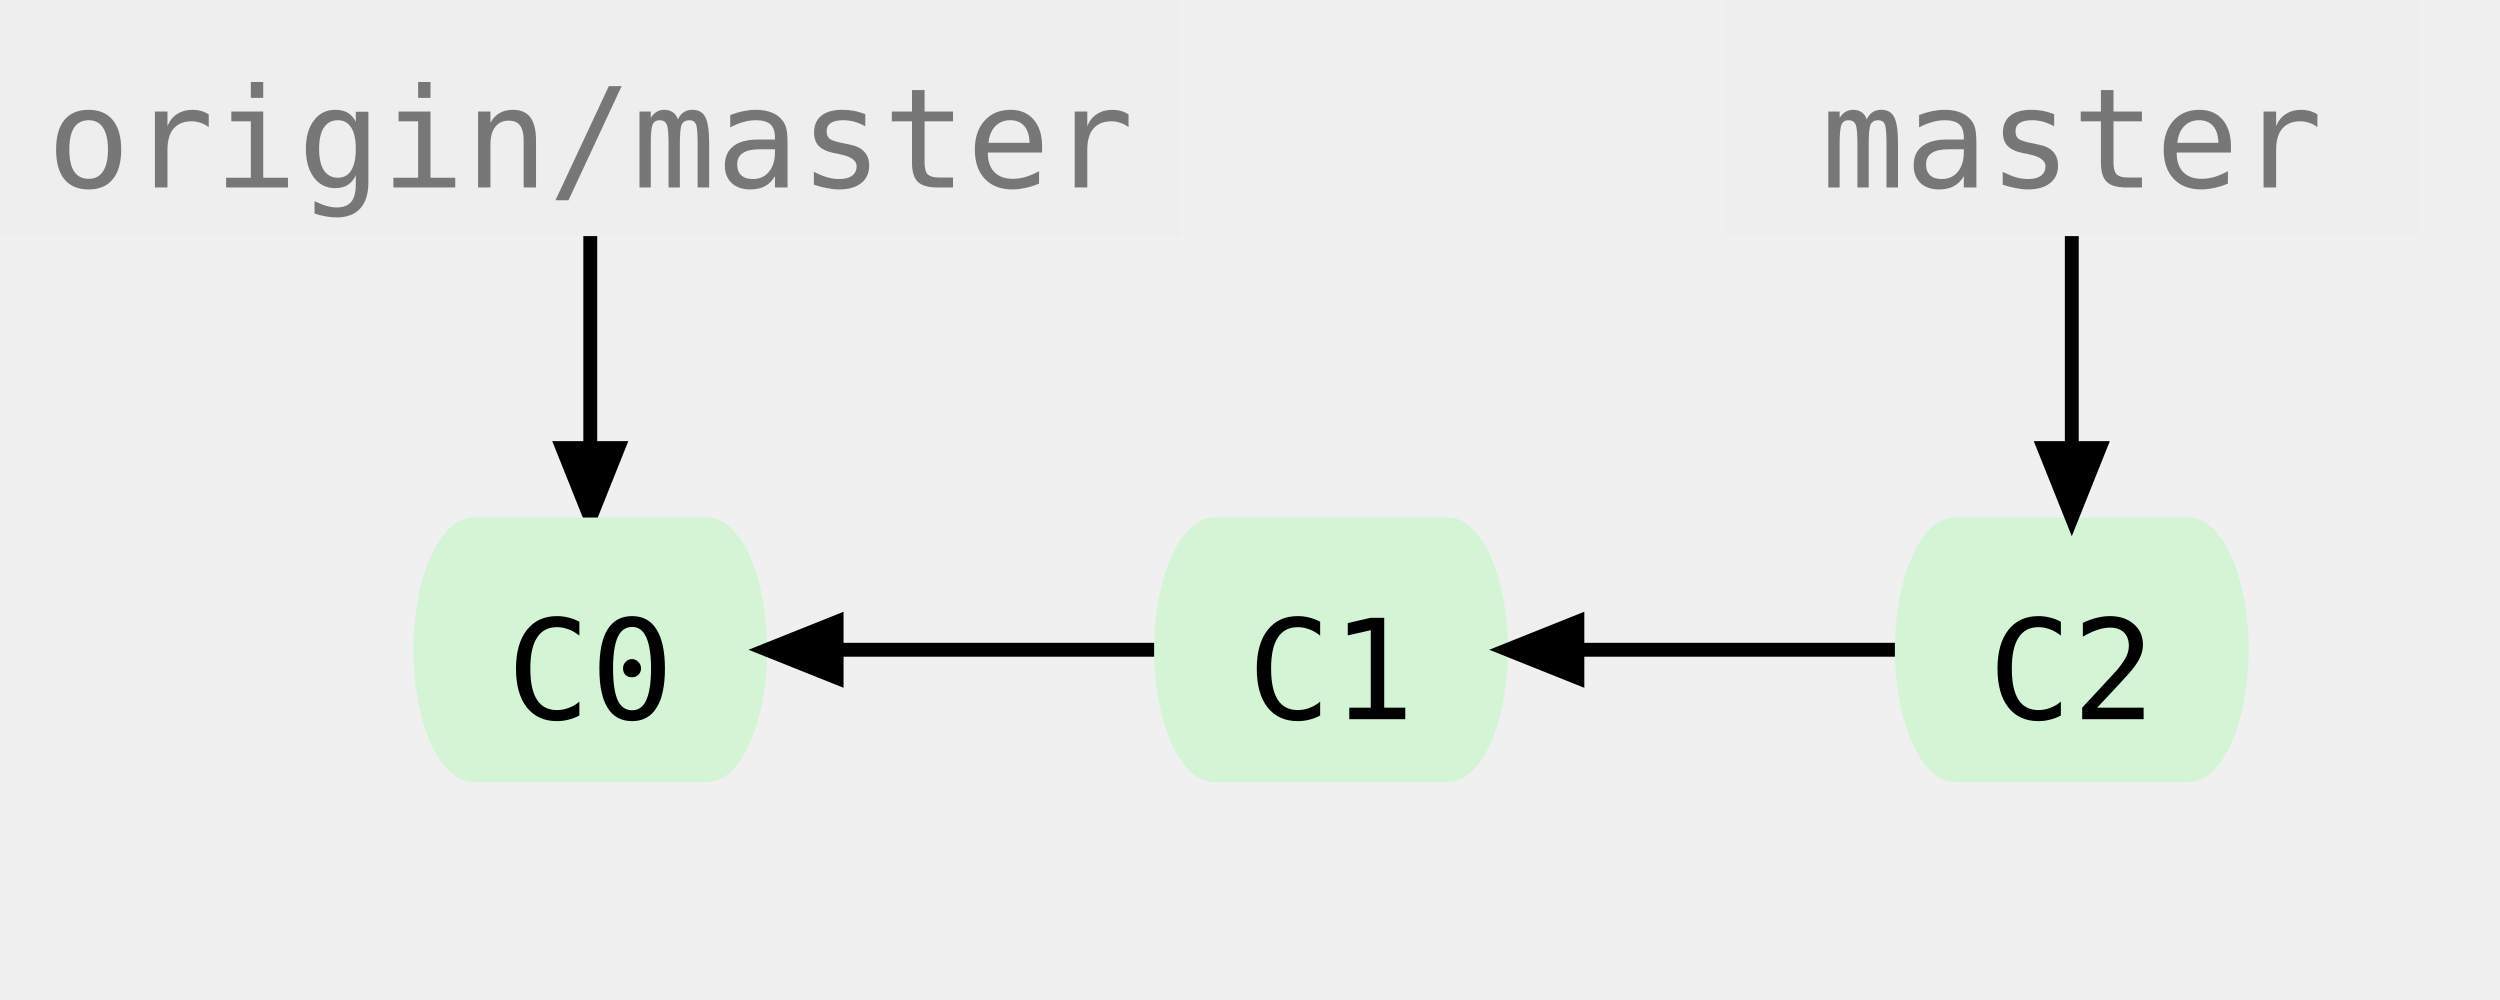
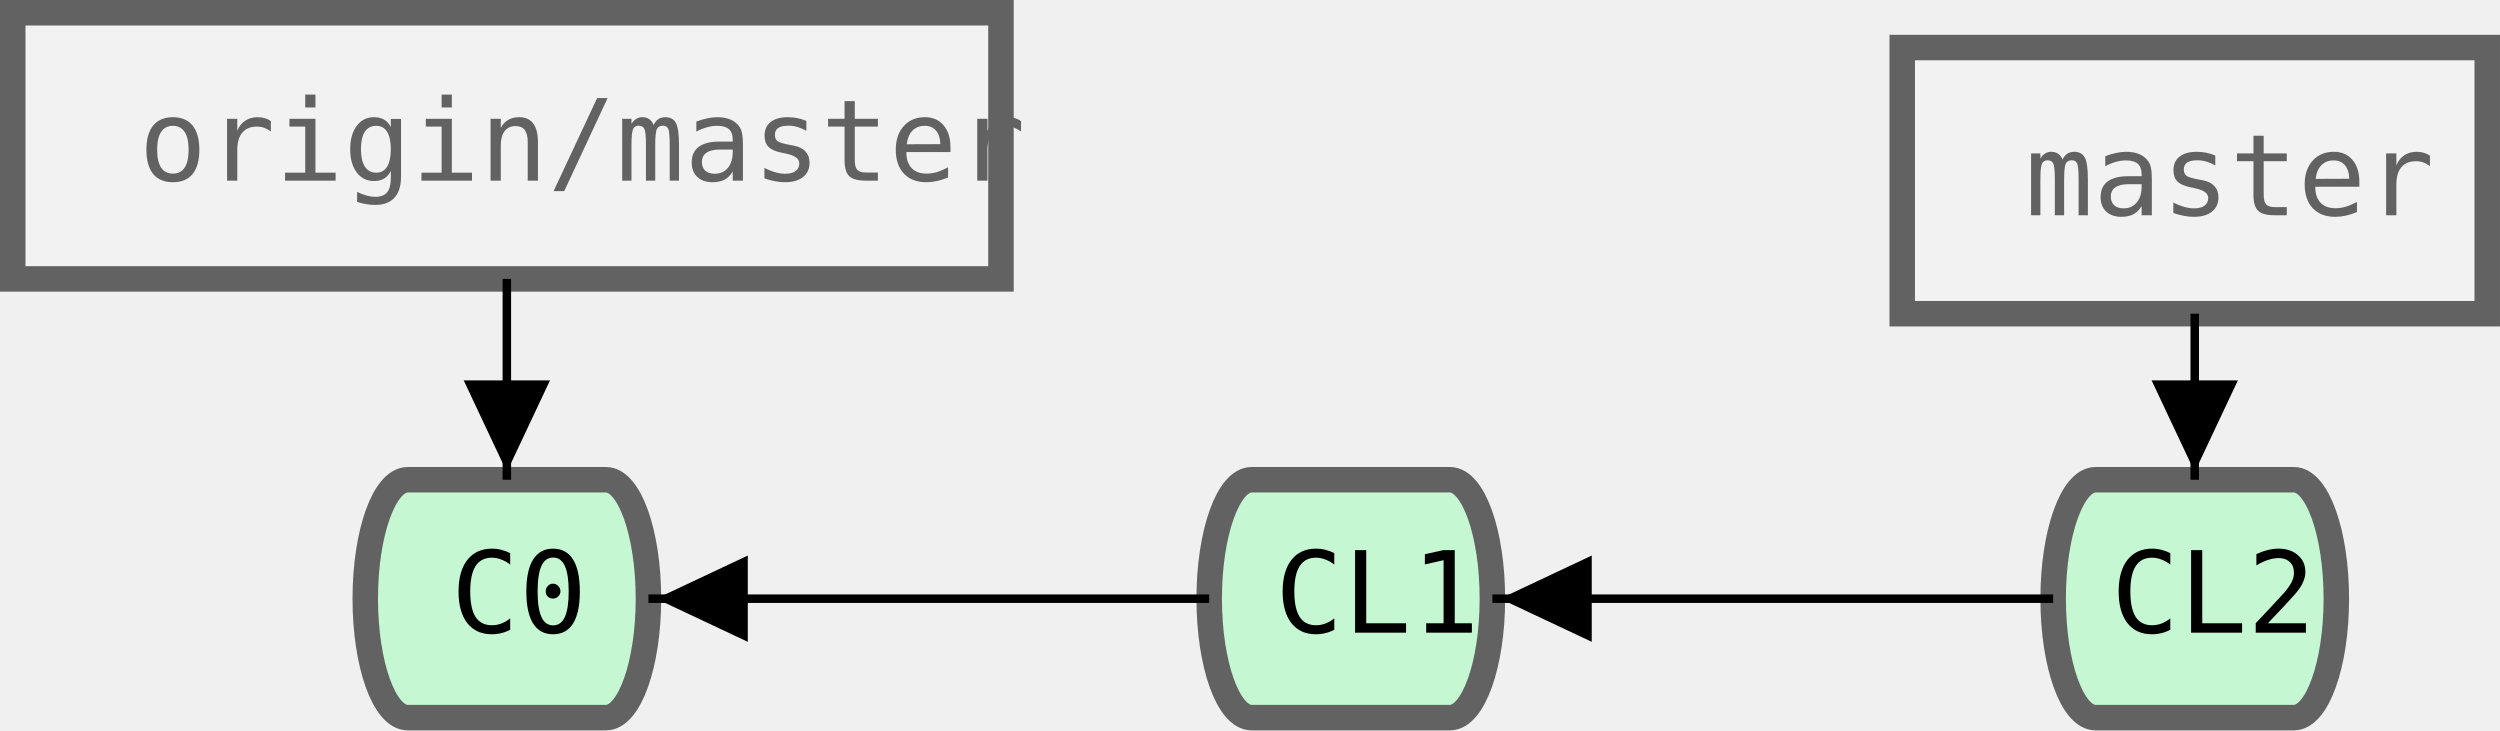
- <svg xmlns="http://www.w3.org/2000/svg" width="180.0" height="72.0">
-   <defs>
-     <marker orient="auto" refY="0.0" refX="0.0" id="Arrow1Lend_000000_1.000000px" style="overflow:visible;">
-       <path id="path_Arrow1Lend_000000_1.000000px" d="M -5,0.0 L -5,-2.0 L 0.0,0.0 L -5,2.0 z " style="fill:#000000;fill-rule:evenodd;stroke:#000000;stroke-width:1.0px;marker-start:none;" transform="scale(1)" />
+ <svg xmlns="http://www.w3.org/2000/svg" width="294.269" height="85.97" version="1.1" id="svg49" xml:space="preserve">
+   <defs id="defs4">
+     <marker orient="auto" refY="0" refX="0" id="Arrow1Lend_000000_1.000000px" style="overflow:visible">
+       <path id="path_Arrow1Lend_000000_1.000000px" d="M -5,0 V -2 L 0,0 -5,2 Z" style="fill:#000000;fill-rule:evenodd;stroke:#000000;stroke-width:1px;marker-start:none" />
+     </marker>
+     <rect x="318.086" y="219.016" width="10.384" height="29.798" id="rect3302" />
+     <marker orient="auto" refY="0" refX="0" id="Arrow1Lend_000000_1.000000px-6" style="overflow:visible">
+       <path id="path_Arrow1Lend_000000_1.000000px-7" d="M -5,0 V -2 L 0,0 -5,2 Z" style="fill:#000000;fill-rule:evenodd;stroke:#000000;stroke-width:1px;marker-start:none" />
+     </marker>
+     <marker style="overflow:visible" id="TriangleStart-0-1-2" refX="4" refY="0" orient="auto-start-reverse" markerWidth="10.784" markerHeight="10.155" viewBox="0 0 5.324 6.155" preserveAspectRatio="none">
+       <path transform="scale(0.5)" style="fill:context-stroke;fill-rule:evenodd;stroke:context-stroke;stroke-width:1pt" d="M 5.77,0 -2.88,5 V -5 Z" id="path135-8-9-67" />
+     </marker>
+     <marker style="overflow:visible" id="TriangleStart-0-1-98" refX="4" refY="0" orient="auto-start-reverse" markerWidth="10.784" markerHeight="10.155" viewBox="0 0 5.324 6.155" preserveAspectRatio="none">
+       <path transform="scale(0.5)" style="fill:context-stroke;fill-rule:evenodd;stroke:context-stroke;stroke-width:1pt" d="M 5.77,0 -2.88,5 V -5 Z" id="path135-8-9-7" />
+     </marker>
+     <marker style="overflow:visible" id="TriangleStart-0-1-91-8" refX="4" refY="0" orient="auto-start-reverse" markerWidth="10.784" markerHeight="10.155" viewBox="0 0 5.324 6.155" preserveAspectRatio="none">
+       <path transform="scale(0.5)" style="fill:context-stroke;fill-rule:evenodd;stroke:context-stroke;stroke-width:1pt" d="M 5.77,0 -2.88,5 V -5 Z" id="path135-8-9-07-04" />
+     </marker>
+     <marker style="overflow:visible" id="TriangleStart-0-1-91-8-5" refX="4" refY="0" orient="auto-start-reverse" markerWidth="10.784" markerHeight="10.155" viewBox="0 0 5.324 6.155" preserveAspectRatio="none">
+       <path transform="scale(0.5)" style="fill:context-stroke;fill-rule:evenodd;stroke:context-stroke;stroke-width:1pt" d="M 5.77,0 -2.88,5 V -5 Z" id="path135-8-9-07-04-3" />
    </marker>
  </defs>
-   <g transform="translate(-4.29709,-4.78577)">
-     <g style="fill:#fff;stroke:#000000;stroke-width:1px">
-       <rect id="1365" width="25.473" height="19.042" x="87.395" y="42.048" rx="4.277" ry="9.521" style="fill:#d3f5d6;stroke:none;stroke-width:3px" />
-       <text id="1365_text" x="87.395" y="42.048" style="fill:#000000;stroke:#000000;stroke-width:0;font-family: Inconsolata;font-size:10px">
-         <tspan id="1365_line1" text-anchor="middle" x="100.132" y="56.569" text-align="center" font-family="Inconsolata" font-size="10.0px" fill="#000000" stroke="#000000">C1</tspan>
-       </text>
-       <rect id="1366" width="85.0" height="17.0" x="4.297" y="4.786" style="fill:#eeeeee;stroke:none;stroke-width:2px" />
-       <text id="1366_text" x="14.297" y="7.786" style="fill:#cccccc;stroke:#cccccc;stroke-width:0;font-family: Inconsolata;font-size:10px">
-         <tspan id="1366_line1" text-anchor="middle" x="46.797" y="18.286" text-align="center" font-family="Inconsolata" font-size="10.0px" fill="#777777" stroke="#777777">origin/master</tspan>
-       </text>
-       <path id="1367" style="stroke:#000000;marker-end:url(#Arrow1Lend_000000_1.000000px);marker-start:none;fill:none" d="M 46.797,21.786 L 46.797,42.048" />
-       <rect id="1368" width="25.473" height="19.042" x="34.061" y="42.048" rx="4.277" ry="9.521" style="fill:#d3f5d6;stroke:none;stroke-width:3px" />
-       <text id="1368_text" x="34.061" y="42.048" style="fill:#000000;stroke:#000000;stroke-width:0;font-family: Inconsolata;font-size:10px">
-         <tspan id="1368_line1" text-anchor="middle" x="46.797" y="56.569" text-align="center" font-family="Inconsolata" font-size="10.0px" fill="#000000" stroke="#000000">C0</tspan>
-       </text>
-       <path id="1369" style="stroke:#000000;marker-end:url(#Arrow1Lend_000000_1.000000px);marker-start:none;fill:none" d="M 87.395,51.569 L 59.533,51.569" />
-       <rect id="1372" width="25.473" height="19.042" x="140.729" y="42.048" rx="4.277" ry="9.521" style="fill:#d3f5d6;stroke:none;stroke-width:3px" />
-       <text id="1372_text" x="140.729" y="42.048" style="fill:#000000;stroke:#000000;stroke-width:0;font-family: Inconsolata;font-size:10px">
-         <tspan id="1372_line1" text-anchor="middle" x="153.465" y="56.569" text-align="center" font-family="Inconsolata" font-size="10.0px" fill="#000000" stroke="#000000">C2</tspan>
-       </text>
-       <path id="1373" style="stroke:#000000;marker-end:url(#Arrow1Lend_000000_1.000000px);marker-start:none;fill:none" d="M 140.729,51.569 L 112.868,51.569" />
-       <rect id="1407" width="50.0" height="17.0" x="128.466" y="4.786" style="fill:#eeeeee;stroke:none;stroke-width:2px" />
-       <text id="1407_text" x="138.466" y="7.786" style="fill:#cccccc;stroke:#cccccc;stroke-width:0;font-family: Inconsolata;font-size:10px">
-         <tspan id="1407_line1" text-anchor="middle" x="153.466" y="18.286" text-align="center" font-family="Inconsolata" font-size="10.0px" fill="#777777" stroke="#777777">master</tspan>
-       </text>
-       <path id="1408" style="stroke:#000000;marker-end:url(#Arrow1Lend_000000_1.000000px);marker-start:none;fill:none" d="M 153.466,21.786 L 153.466,42.048" />
-     </g>
+   <g id="g_c1" style="stroke:#626262;stroke-width:3;stroke-dasharray:none;stroke-opacity:1" transform="translate(2.535151,-51.71722)">
+     <path d="m 144.797,108.187 h 23.333 c 2.76,0 5,6.272 5,14 0,7.728 -2.24,14 -5,14 h -23.333 c -2.761,0 -5,-6.272 -5,-14 0,-7.728 2.239,-14 5,-14" style="fill:#c5f7d2;fill-opacity:1;fill-rule:nonzero;stroke:#626262;stroke-width:3;stroke-dasharray:none;stroke-opacity:1" id="b_c1" />
+     <text xml:space="preserve" style="font-variant:normal;font-weight:normal;font-size:13.333px;font-family:Inconsolata;-inkscape-font-specification:Inconsolata;writing-mode:lr-tb;fill:#000000;fill-opacity:1;fill-rule:nonzero;stroke:none;stroke-width:3;stroke-dasharray:none;stroke-opacity:1" id="t_c1" x="147.537" y="126.187">
+       <tspan x="147.537" id="tspan34585" style="stroke:none;stroke-width:3;stroke-dasharray:none;stroke-opacity:1" y="126.187">CL1</tspan>
+     </text>
  </g>
+   <g id="g_c0" style="stroke:#626262;stroke-width:3;stroke-dasharray:none;stroke-opacity:1" transform="translate(3.438621,-51.71722)">
+     <path d="m 44.555,108.187 h 23.333 c 2.76,0 5,6.272 5,14 0,7.728 -2.24,14 -5,14 H 44.555 c -2.76,0 -5,-6.272 -5,-14 0,-7.728 2.24,-14 5,-14" style="fill:#c5f7d2;fill-opacity:1;fill-rule:nonzero;stroke:#626262;stroke-width:3;stroke-dasharray:none;stroke-opacity:1" id="b_c0" />
+     <text xml:space="preserve" style="font-variant:normal;font-weight:normal;font-size:13.333px;font-family:Inconsolata;-inkscape-font-specification:Inconsolata;writing-mode:lr-tb;fill:#000000;fill-opacity:1;fill-rule:nonzero;stroke:none;stroke-width:3;stroke-dasharray:none;stroke-opacity:1" id="t_c0" x="49.629" y="126.187">
+       <tspan x="49.629 56.295" y="126.187" id="tspan34593" style="stroke:none;stroke-width:3;stroke-dasharray:none;stroke-opacity:1">C0</tspan>
+     </text>
+   </g>
+   <g id="g_c2" style="stroke:#626262;stroke-width:3;stroke-dasharray:none;stroke-opacity:1" transform="translate(30.85915,-51.71722)">
+     <path d="m 215.812,108.187 h 23.333 c 2.76,0 5,6.272 5,14 0,7.728 -2.24,14 -5,14 h -23.333 c -2.76,0 -5,-6.272 -5,-14 0,-7.728 2.24,-14 5,-14" style="fill:#c5f7d2;fill-opacity:1;fill-rule:nonzero;stroke:#626262;stroke-width:3;stroke-dasharray:none;stroke-opacity:1" id="b_c2" />
+     <text xml:space="preserve" style="font-variant:normal;font-weight:normal;font-size:13.333px;font-family:Inconsolata;-inkscape-font-specification:Inconsolata;writing-mode:lr-tb;fill:#000000;fill-opacity:1;fill-rule:nonzero;stroke:none;stroke-width:3;stroke-dasharray:none;stroke-opacity:1" id="t_c2" x="217.619" y="126.187">
+       <tspan x="217.619" y="126.187" id="tspan34607" style="stroke:none;stroke-width:3;stroke-dasharray:none;stroke-opacity:1">CL2</tspan>
+     </text>
+   </g>
+   <g id="g_master_h2" transform="translate(-451.1667,-155.0577)" style="stroke:#626262;stroke-width:3;stroke-dasharray:none;stroke-opacity:1">
+     <path d="m 452.667,187.887 h 116.321 v -31.329 H 452.667 Z" style="fill:#f1f2f1;fill-opacity:1;fill-rule:nonzero;stroke:#626262;stroke-width:3;stroke-dasharray:none;stroke-opacity:1" id="b_master_h2" />
+     <text xml:space="preserve" style="font-variant:normal;font-weight:normal;font-size:13.333px;font-family:Inconsolata;-inkscape-font-specification:Inconsolata;writing-mode:lr-tb;fill:#626262;fill-opacity:1;fill-rule:nonzero;stroke:none;stroke-width:3;stroke-dasharray:none;stroke-opacity:1" id="t_master_h2" x="467.507" y="176.322">
+       <tspan id="tspan34577-2-1-5-0" style="fill:#626262;fill-opacity:1;stroke:none;stroke-width:3;stroke-dasharray:none;stroke-opacity:1" x="467.507" y="176.322">origin/master</tspan>
+     </text>
+     <text xml:space="preserve" transform="translate(213.2849,-72.9728)" id="text3300" style="font-weight:bold;font-size:28px;line-height:125%;font-family:'Open Sans';-inkscape-font-specification:'Open Sans Bold';letter-spacing:0px;word-spacing:0px;white-space:pre;shape-inside:url(#rect3302);display:inline;fill:none;stroke:#000000;stroke-width:1px;stroke-linecap:butt;stroke-linejoin:miter;stroke-opacity:1" />
+   </g>
+   <g id="g_master_s4" transform="translate(-228.8208,-150.7539)" style="stroke:#626262;stroke-width:3;stroke-dasharray:none;stroke-opacity:1">
+     <path d="m 452.728,187.68 h 68.861 v -31.329 h -68.861 z" style="fill:#f1f2f1;fill-opacity:1;fill-rule:nonzero;stroke:#626262;stroke-width:3;stroke-dasharray:none;stroke-opacity:1" id="b_master_s4" />
+     <text xml:space="preserve" style="font-variant:normal;font-weight:normal;font-size:13.333px;font-family:Inconsolata;-inkscape-font-specification:Inconsolata;writing-mode:lr-tb;fill:#626262;fill-opacity:1;fill-rule:nonzero;stroke:none;stroke-width:3;stroke-dasharray:none;stroke-opacity:1" id="t_master_s4" x="467.192" y="176.089">
+       <tspan x="467.192 473.859 480.525 487.192 493.859 500.525" y="176.089" id="tspan34577-2-6" style="fill:#626262;fill-opacity:1;stroke:none;stroke-width:3;stroke-dasharray:none;stroke-opacity:1">master</tspan>
+       <tspan x="467.192 473.859 480.525 487.192 493.859 500.525" y="176.089" style="fill:#626262;fill-opacity:1;stroke:none;stroke-width:3;stroke-dasharray:none;stroke-opacity:1" id="tspan35271" />
+     </text>
+   </g>
+   <path style="display:inline;fill:none;fill-rule:evenodd;stroke:#000000;stroke-width:1px;stroke-linecap:butt;stroke-linejoin:miter;stroke-opacity:1;marker-end:url(#TriangleStart-0-1-2)" d="M 241.671,70.47 H 175.666" id="a_1-1-6-56" />
+   <path style="display:inline;fill:none;fill-rule:evenodd;stroke:#000000;stroke-width:1px;stroke-linecap:butt;stroke-linejoin:miter;stroke-opacity:1;marker-end:url(#TriangleStart-0-1-98)" d="M 142.332,70.47 H 76.327" id="a_1-1-6-2" />
+   <path style="display:inline;fill:none;fill-rule:evenodd;stroke:#000000;stroke-width:1px;stroke-linecap:butt;stroke-linejoin:miter;stroke-opacity:1;marker-end:url(#TriangleStart-0-1-91-8)" d="m 258.338,36.926 0,19.543" id="a_1-1-6-58-2" />
+   <path style="display:inline;fill:none;fill-rule:evenodd;stroke:#000000;stroke-width:1px;stroke-linecap:butt;stroke-linejoin:miter;stroke-opacity:1;marker-end:url(#TriangleStart-0-1-91-8-5)" d="m 59.66,32.829 10e-7,23.64" id="a_1-1-6-58-2-5" />
</svg>
